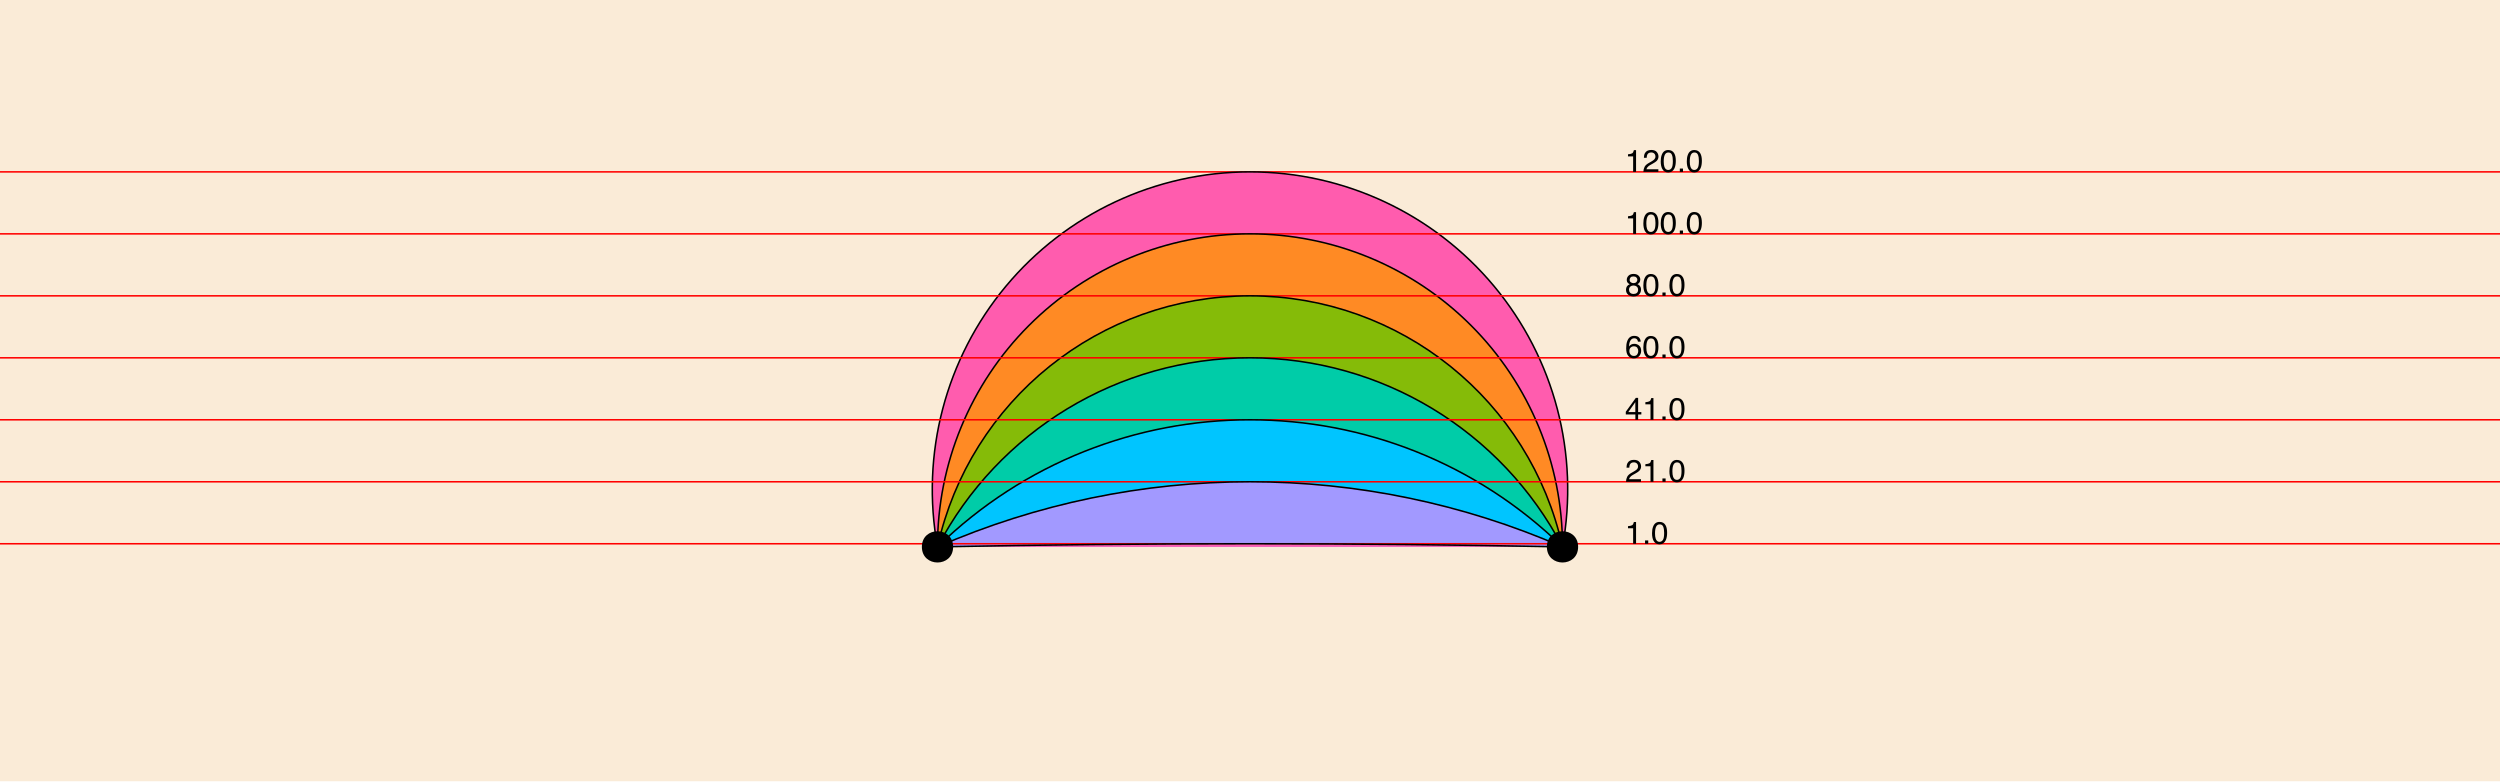
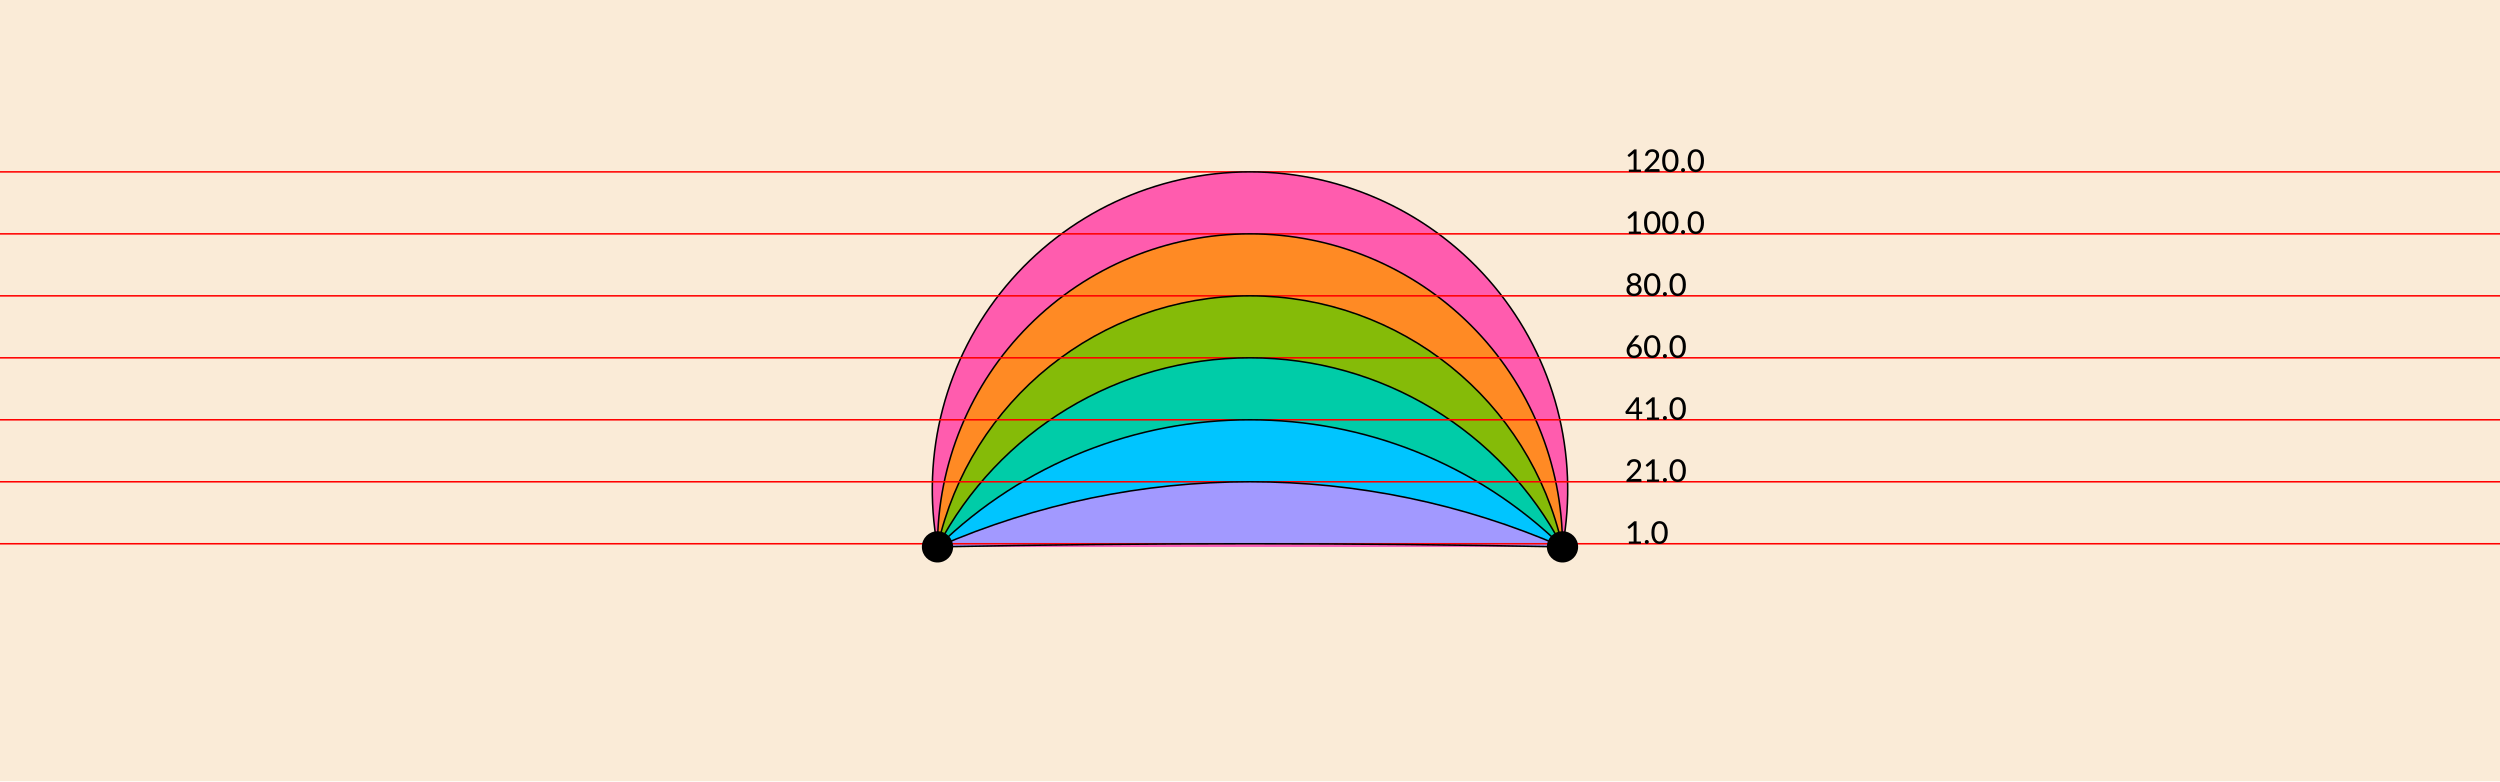
<svg xmlns="http://www.w3.org/2000/svg" xmlns:xlink="http://www.w3.org/1999/xlink" width="800pt" height="250pt" viewBox="0 0 800 250" version="1.1">
  <defs>
    <g>
      <symbol overflow="visible" id="glyph0-0">
-         <path style="stroke:none;" d="M 0.32 0 L 0.32 -7.172 L 6.016 -7.172 L 6.016 0 Z M 5.117 -0.898 L 5.117 -6.273 L 1.219 -6.273 L 1.219 -0.898 Z M 5.117 -0.898 " />
+         <path style="stroke:none;" d="M 1.234 -5.703 C 1.41 -5.859 1.609 -5.984 1.828 -6.078 C 2.055 -6.18 2.328 -6.234 2.641 -6.234 C 2.848 -6.234 3.039 -6.203 3.219 -6.141 C 3.395 -6.086 3.539 -6.004 3.656 -5.891 C 3.781 -5.785 3.879 -5.656 3.953 -5.5 C 4.023 -5.352 4.062 -5.188 4.062 -5 C 4.062 -4.812 4.035 -4.648 3.984 -4.516 C 3.93 -4.391 3.867 -4.273 3.797 -4.172 C 3.723 -4.078 3.641 -3.992 3.547 -3.922 C 3.461 -3.848 3.379 -3.781 3.297 -3.719 C 3.223 -3.656 3.156 -3.594 3.094 -3.531 C 3.031 -3.469 2.992 -3.398 2.984 -3.328 L 2.891 -2.812 L 2.25 -2.812 L 2.188 -3.391 C 2.164 -3.504 2.176 -3.602 2.219 -3.688 C 2.258 -3.781 2.316 -3.859 2.391 -3.922 C 2.473 -3.992 2.555 -4.062 2.641 -4.125 C 2.734 -4.195 2.816 -4.27 2.891 -4.344 C 2.973 -4.414 3.039 -4.5 3.094 -4.594 C 3.145 -4.695 3.172 -4.812 3.172 -4.938 C 3.172 -5.102 3.113 -5.234 3 -5.328 C 2.883 -5.422 2.738 -5.469 2.562 -5.469 C 2.426 -5.469 2.312 -5.453 2.219 -5.422 C 2.125 -5.391 2.047 -5.359 1.984 -5.328 C 1.922 -5.297 1.863 -5.266 1.812 -5.234 C 1.77 -5.203 1.727 -5.188 1.688 -5.188 C 1.602 -5.188 1.535 -5.227 1.484 -5.312 Z M 1.969 -1.484 C 1.969 -1.555 1.984 -1.629 2.016 -1.703 C 2.047 -1.773 2.082 -1.836 2.125 -1.891 C 2.176 -1.941 2.238 -1.984 2.312 -2.016 C 2.383 -2.047 2.461 -2.062 2.547 -2.062 C 2.617 -2.062 2.688 -2.047 2.75 -2.016 C 2.82 -1.984 2.883 -1.941 2.938 -1.891 C 2.988 -1.836 3.031 -1.773 3.062 -1.703 C 3.094 -1.629 3.109 -1.555 3.109 -1.484 C 3.109 -1.398 3.094 -1.32 3.062 -1.25 C 3.031 -1.188 2.988 -1.129 2.938 -1.078 C 2.883 -1.023 2.82 -0.984 2.75 -0.953 C 2.688 -0.922 2.617 -0.906 2.547 -0.906 C 2.461 -0.906 2.383 -0.922 2.312 -0.953 C 2.238 -0.984 2.176 -1.023 2.125 -1.078 C 2.082 -1.129 2.047 -1.188 2.016 -1.25 C 1.984 -1.32 1.969 -1.398 1.969 -1.484 Z M 0.219 -7.172 L 5.125 -7.172 L 5.125 0 L 0.219 0 Z M 0.484 -0.281 L 4.828 -0.281 L 4.828 -6.891 L 0.484 -6.891 Z M 0.484 -0.281 " />
      </symbol>
      <symbol overflow="visible" id="glyph0-1">
-         <path style="stroke:none;" d="M 0.957 -4.953 L 0.957 -5.625 C 1.594 -5.688 2.035 -5.789 2.285 -5.934 C 2.535 -6.078 2.723 -6.422 2.848 -6.961 L 3.539 -6.961 L 3.539 0 L 2.602 0 L 2.602 -4.953 Z M 0.957 -4.953 " />
+         <path style="stroke:none;" d="M 1.234 -0.719 L 2.766 -0.719 L 2.766 -5.484 C 2.766 -5.629 2.77 -5.781 2.781 -5.938 L 1.547 -4.891 C 1.492 -4.848 1.441 -4.82 1.391 -4.812 C 1.348 -4.812 1.305 -4.812 1.266 -4.812 C 1.234 -4.82 1.195 -4.836 1.156 -4.859 C 1.125 -4.879 1.102 -4.898 1.094 -4.922 L 0.797 -5.344 L 2.938 -7.188 L 3.703 -7.188 L 3.703 -0.719 L 5.109 -0.719 L 5.109 0 L 1.234 0 Z M 1.234 -0.719 " />
      </symbol>
      <symbol overflow="visible" id="glyph0-2">
-         <path style="stroke:none;" d="M 0.312 0 C 0.344 -0.602 0.469 -1.125 0.688 -1.57 C 0.902 -2.016 1.324 -2.422 1.953 -2.789 L 2.891 -3.328 C 3.312 -3.574 3.605 -3.781 3.773 -3.953 C 4.039 -4.227 4.176 -4.535 4.176 -4.883 C 4.176 -5.289 4.055 -5.613 3.809 -5.852 C 3.562 -6.09 3.238 -6.211 2.832 -6.211 C 2.23 -6.211 1.812 -5.984 1.582 -5.527 C 1.457 -5.281 1.391 -4.945 1.375 -4.512 L 0.484 -4.512 C 0.492 -5.121 0.605 -5.617 0.82 -6 C 1.203 -6.68 1.875 -7.016 2.836 -7.016 C 3.637 -7.016 4.223 -6.801 4.594 -6.367 C 4.961 -5.934 5.148 -5.453 5.148 -4.922 C 5.148 -4.363 4.949 -3.883 4.555 -3.484 C 4.328 -3.254 3.918 -2.977 3.328 -2.648 L 2.66 -2.273 C 2.344 -2.098 2.09 -1.934 1.91 -1.773 C 1.586 -1.488 1.379 -1.176 1.293 -0.828 L 5.113 -0.828 L 5.113 0 Z M 0.312 0 " />
+         <path style="stroke:none;" d="M 2.953 -7.25 C 3.266 -7.25 3.551 -7.203 3.812 -7.109 C 4.082 -7.023 4.312 -6.895 4.5 -6.719 C 4.695 -6.551 4.848 -6.344 4.953 -6.094 C 5.066 -5.844 5.125 -5.562 5.125 -5.25 C 5.125 -4.977 5.082 -4.727 5 -4.5 C 4.926 -4.281 4.82 -4.066 4.688 -3.859 C 4.551 -3.648 4.395 -3.445 4.219 -3.25 C 4.039 -3.051 3.852 -2.852 3.656 -2.656 L 1.812 -0.781 C 1.945 -0.812 2.082 -0.836 2.219 -0.859 C 2.363 -0.891 2.5 -0.906 2.625 -0.906 L 4.938 -0.906 C 5.031 -0.906 5.109 -0.875 5.172 -0.812 C 5.234 -0.75 5.266 -0.672 5.266 -0.578 L 5.266 0 L 0.453 0 L 0.453 -0.328 C 0.453 -0.391 0.469 -0.457 0.5 -0.531 C 0.531 -0.602 0.57 -0.664 0.625 -0.719 L 2.906 -3.016 C 3.094 -3.211 3.266 -3.395 3.422 -3.562 C 3.578 -3.738 3.707 -3.914 3.812 -4.094 C 3.926 -4.27 4.008 -4.445 4.062 -4.625 C 4.125 -4.812 4.156 -5.008 4.156 -5.219 C 4.156 -5.426 4.125 -5.602 4.062 -5.75 C 4 -5.906 3.91 -6.035 3.797 -6.141 C 3.68 -6.242 3.547 -6.316 3.391 -6.359 C 3.242 -6.41 3.082 -6.438 2.906 -6.438 C 2.727 -6.438 2.566 -6.41 2.422 -6.359 C 2.273 -6.316 2.145 -6.25 2.031 -6.156 C 1.914 -6.062 1.816 -5.953 1.734 -5.828 C 1.66 -5.703 1.602 -5.566 1.562 -5.422 C 1.52 -5.297 1.461 -5.211 1.391 -5.172 C 1.328 -5.129 1.227 -5.117 1.094 -5.141 L 0.594 -5.219 C 0.645 -5.551 0.738 -5.844 0.875 -6.094 C 1.008 -6.352 1.176 -6.566 1.375 -6.734 C 1.582 -6.91 1.82 -7.039 2.094 -7.125 C 2.363 -7.207 2.648 -7.25 2.953 -7.25 Z M 2.953 -7.25 " />
      </symbol>
      <symbol overflow="visible" id="glyph0-3">
-         <path style="stroke:none;" d="M 2.703 -6.992 C 3.609 -6.992 4.266 -6.621 4.668 -5.875 C 4.98 -5.297 5.137 -4.508 5.137 -3.508 C 5.137 -2.555 4.996 -1.77 4.711 -1.148 C 4.301 -0.258 3.633 0.191 2.699 0.191 C 1.859 0.191 1.234 -0.176 0.824 -0.902 C 0.484 -1.512 0.312 -2.328 0.312 -3.355 C 0.312 -4.148 0.414 -4.832 0.621 -5.398 C 1.004 -6.461 1.699 -6.992 2.703 -6.992 Z M 2.695 -0.609 C 3.152 -0.609 3.516 -0.812 3.785 -1.215 C 4.055 -1.617 4.188 -2.371 4.188 -3.473 C 4.188 -4.266 4.094 -4.918 3.898 -5.434 C 3.703 -5.945 3.32 -6.203 2.758 -6.203 C 2.242 -6.203 1.863 -5.957 1.625 -5.473 C 1.383 -4.984 1.266 -4.266 1.266 -3.32 C 1.266 -2.609 1.34 -2.035 1.492 -1.602 C 1.727 -0.941 2.129 -0.609 2.695 -0.609 Z M 2.695 -0.609 " />
+         <path style="stroke:none;" d="M 5.516 -3.594 C 5.516 -2.969 5.445 -2.422 5.312 -1.953 C 5.176 -1.492 4.988 -1.113 4.75 -0.812 C 4.52 -0.508 4.242 -0.285 3.922 -0.141 C 3.598 0.004 3.254 0.078 2.891 0.078 C 2.523 0.078 2.18 0.004 1.859 -0.141 C 1.547 -0.285 1.27 -0.508 1.031 -0.812 C 0.801 -1.113 0.617 -1.492 0.484 -1.953 C 0.359 -2.422 0.297 -2.969 0.297 -3.594 C 0.297 -4.219 0.359 -4.758 0.484 -5.219 C 0.617 -5.676 0.801 -6.055 1.031 -6.359 C 1.27 -6.66 1.547 -6.883 1.859 -7.031 C 2.18 -7.176 2.523 -7.25 2.891 -7.25 C 3.254 -7.25 3.598 -7.176 3.922 -7.031 C 4.242 -6.883 4.52 -6.66 4.75 -6.359 C 4.988 -6.055 5.176 -5.676 5.312 -5.219 C 5.445 -4.758 5.516 -4.219 5.516 -3.594 Z M 4.531 -3.594 C 4.531 -4.133 4.484 -4.586 4.391 -4.953 C 4.297 -5.316 4.176 -5.609 4.031 -5.828 C 3.883 -6.055 3.711 -6.219 3.516 -6.312 C 3.316 -6.406 3.109 -6.453 2.891 -6.453 C 2.68 -6.453 2.477 -6.406 2.281 -6.312 C 2.082 -6.219 1.906 -6.055 1.75 -5.828 C 1.602 -5.609 1.484 -5.316 1.391 -4.953 C 1.305 -4.586 1.266 -4.133 1.266 -3.594 C 1.266 -3.051 1.305 -2.594 1.391 -2.219 C 1.484 -1.852 1.602 -1.562 1.75 -1.344 C 1.906 -1.125 2.082 -0.961 2.281 -0.859 C 2.477 -0.766 2.68 -0.719 2.891 -0.719 C 3.109 -0.719 3.316 -0.766 3.516 -0.859 C 3.711 -0.961 3.883 -1.125 4.031 -1.344 C 4.176 -1.562 4.297 -1.852 4.391 -2.219 C 4.484 -2.594 4.531 -3.051 4.531 -3.594 Z M 4.531 -3.594 " />
      </symbol>
      <symbol overflow="visible" id="glyph0-4">
-         <path style="stroke:none;" d="M 0.855 -1.062 L 1.875 -1.062 L 1.875 0 L 0.855 0 Z M 0.855 -1.062 " />
+         <path style="stroke:none;" d="M 0.531 -0.578 C 0.531 -0.66 0.547 -0.738 0.578 -0.812 C 0.617 -0.895 0.664 -0.969 0.719 -1.031 C 0.781 -1.094 0.848 -1.141 0.922 -1.172 C 1.004 -1.203 1.094 -1.219 1.188 -1.219 C 1.27 -1.219 1.348 -1.203 1.422 -1.172 C 1.504 -1.141 1.57 -1.094 1.625 -1.031 C 1.688 -0.969 1.734 -0.895 1.766 -0.812 C 1.805 -0.738 1.828 -0.66 1.828 -0.578 C 1.828 -0.484 1.805 -0.395 1.766 -0.312 C 1.734 -0.238 1.688 -0.172 1.625 -0.109 C 1.57 -0.055 1.504 -0.016 1.422 0.016 C 1.348 0.055 1.27 0.078 1.188 0.078 C 1.094 0.078 1.004 0.055 0.922 0.016 C 0.848 -0.016 0.781 -0.055 0.719 -0.109 C 0.664 -0.172 0.617 -0.238 0.578 -0.312 C 0.547 -0.395 0.531 -0.484 0.531 -0.578 Z M 0.531 -0.578 " />
      </symbol>
      <symbol overflow="visible" id="glyph0-5">
-         <path style="stroke:none;" d="M 2.719 -4.062 C 3.105 -4.062 3.41 -4.172 3.629 -4.387 C 3.848 -4.602 3.953 -4.863 3.953 -5.16 C 3.953 -5.422 3.852 -5.66 3.641 -5.879 C 3.434 -6.098 3.117 -6.207 2.691 -6.207 C 2.266 -6.207 1.961 -6.098 1.773 -5.879 C 1.586 -5.66 1.488 -5.406 1.488 -5.113 C 1.488 -4.785 1.609 -4.527 1.855 -4.34 C 2.102 -4.156 2.387 -4.062 2.719 -4.062 Z M 2.773 -0.602 C 3.18 -0.602 3.52 -0.711 3.785 -0.93 C 4.055 -1.148 4.188 -1.477 4.188 -1.914 C 4.188 -2.367 4.051 -2.711 3.773 -2.945 C 3.496 -3.18 3.145 -3.297 2.711 -3.297 C 2.289 -3.297 1.949 -3.176 1.684 -2.938 C 1.418 -2.699 1.285 -2.367 1.285 -1.945 C 1.285 -1.578 1.406 -1.266 1.648 -1 C 1.891 -0.734 2.266 -0.602 2.773 -0.602 Z M 1.523 -3.727 C 1.281 -3.828 1.09 -3.953 0.953 -4.094 C 0.695 -4.352 0.566 -4.691 0.566 -5.109 C 0.566 -5.629 0.754 -6.074 1.133 -6.449 C 1.512 -6.824 2.047 -7.012 2.738 -7.012 C 3.41 -7.012 3.938 -6.836 4.316 -6.48 C 4.695 -6.129 4.887 -5.715 4.887 -5.242 C 4.887 -4.809 4.777 -4.453 4.555 -4.184 C 4.43 -4.031 4.238 -3.883 3.98 -3.734 C 4.27 -3.602 4.496 -3.449 4.664 -3.277 C 4.973 -2.953 5.125 -2.527 5.125 -2.008 C 5.125 -1.391 4.922 -0.871 4.508 -0.441 C 4.094 -0.016 3.508 0.199 2.754 0.199 C 2.074 0.199 1.5 0.016 1.027 -0.355 C 0.559 -0.723 0.32 -1.258 0.32 -1.961 C 0.32 -2.375 0.422 -2.734 0.625 -3.035 C 0.828 -3.336 1.125 -3.566 1.523 -3.727 Z M 1.523 -3.727 " />
+         <path style="stroke:none;" d="M 2.906 0.078 C 2.539 0.078 2.207 0.031 1.906 -0.062 C 1.613 -0.156 1.359 -0.289 1.141 -0.469 C 0.93 -0.656 0.766 -0.875 0.641 -1.125 C 0.523 -1.375 0.469 -1.656 0.469 -1.969 C 0.469 -2.426 0.582 -2.801 0.812 -3.094 C 1.051 -3.395 1.395 -3.609 1.844 -3.734 C 1.469 -3.879 1.188 -4.086 1 -4.359 C 0.812 -4.641 0.719 -4.973 0.719 -5.359 C 0.719 -5.629 0.77 -5.879 0.875 -6.109 C 0.977 -6.336 1.125 -6.535 1.312 -6.703 C 1.508 -6.879 1.738 -7.016 2 -7.109 C 2.27 -7.203 2.57 -7.25 2.906 -7.25 C 3.227 -7.25 3.52 -7.203 3.781 -7.109 C 4.051 -7.016 4.281 -6.879 4.469 -6.703 C 4.664 -6.535 4.816 -6.336 4.922 -6.109 C 5.023 -5.879 5.078 -5.629 5.078 -5.359 C 5.078 -4.973 4.984 -4.641 4.797 -4.359 C 4.609 -4.086 4.328 -3.879 3.953 -3.734 C 4.398 -3.609 4.738 -3.395 4.969 -3.094 C 5.207 -2.801 5.328 -2.426 5.328 -1.969 C 5.328 -1.656 5.266 -1.375 5.141 -1.125 C 5.023 -0.875 4.859 -0.656 4.641 -0.469 C 4.43 -0.289 4.176 -0.156 3.875 -0.062 C 3.582 0.031 3.258 0.078 2.906 0.078 Z M 2.906 -0.672 C 3.133 -0.672 3.336 -0.703 3.516 -0.766 C 3.691 -0.836 3.844 -0.93 3.969 -1.047 C 4.094 -1.16 4.188 -1.297 4.25 -1.453 C 4.32 -1.617 4.359 -1.797 4.359 -1.984 C 4.359 -2.223 4.316 -2.426 4.234 -2.594 C 4.16 -2.77 4.055 -2.91 3.922 -3.016 C 3.785 -3.129 3.629 -3.207 3.453 -3.25 C 3.273 -3.301 3.094 -3.328 2.906 -3.328 C 2.707 -3.328 2.52 -3.301 2.344 -3.25 C 2.164 -3.207 2.008 -3.129 1.875 -3.016 C 1.75 -2.91 1.645 -2.77 1.562 -2.594 C 1.477 -2.426 1.438 -2.223 1.438 -1.984 C 1.438 -1.797 1.469 -1.617 1.531 -1.453 C 1.602 -1.297 1.703 -1.16 1.828 -1.047 C 1.953 -0.93 2.102 -0.836 2.281 -0.766 C 2.469 -0.703 2.676 -0.672 2.906 -0.672 Z M 2.906 -4.094 C 3.133 -4.094 3.328 -4.129 3.484 -4.203 C 3.641 -4.273 3.766 -4.367 3.859 -4.484 C 3.961 -4.598 4.035 -4.727 4.078 -4.875 C 4.129 -5.031 4.156 -5.188 4.156 -5.344 C 4.156 -5.5 4.129 -5.648 4.078 -5.797 C 4.023 -5.941 3.945 -6.066 3.844 -6.172 C 3.738 -6.285 3.609 -6.375 3.453 -6.438 C 3.297 -6.5 3.113 -6.531 2.906 -6.531 C 2.688 -6.531 2.5 -6.5 2.344 -6.438 C 2.188 -6.375 2.055 -6.285 1.953 -6.172 C 1.848 -6.066 1.77 -5.941 1.719 -5.797 C 1.664 -5.648 1.641 -5.5 1.641 -5.344 C 1.641 -5.188 1.66 -5.031 1.703 -4.875 C 1.754 -4.727 1.828 -4.598 1.922 -4.484 C 2.023 -4.367 2.156 -4.273 2.312 -4.203 C 2.477 -4.129 2.676 -4.094 2.906 -4.094 Z M 2.906 -4.094 " />
      </symbol>
      <symbol overflow="visible" id="glyph0-6">
-         <path style="stroke:none;" d="M 2.926 -7.023 C 3.707 -7.023 4.25 -6.82 4.559 -6.414 C 4.867 -6.008 5.02 -5.59 5.02 -5.16 L 4.148 -5.16 C 4.098 -5.438 4.016 -5.656 3.902 -5.812 C 3.691 -6.105 3.367 -6.25 2.938 -6.25 C 2.445 -6.25 2.059 -6.023 1.766 -5.57 C 1.477 -5.117 1.316 -4.465 1.285 -3.617 C 1.484 -3.914 1.738 -4.137 2.047 -4.281 C 2.328 -4.414 2.637 -4.477 2.984 -4.477 C 3.57 -4.477 4.082 -4.289 4.516 -3.914 C 4.953 -3.539 5.172 -2.984 5.172 -2.242 C 5.172 -1.605 4.965 -1.043 4.551 -0.555 C 4.137 -0.062 3.547 0.18 2.781 0.18 C 2.129 0.18 1.562 -0.066 1.09 -0.562 C 0.613 -1.059 0.375 -1.895 0.375 -3.07 C 0.375 -3.941 0.48 -4.68 0.695 -5.281 C 1.102 -6.441 1.844 -7.023 2.926 -7.023 Z M 2.859 -0.602 C 3.324 -0.602 3.668 -0.758 3.898 -1.066 C 4.129 -1.379 4.242 -1.746 4.242 -2.168 C 4.242 -2.527 4.141 -2.867 3.938 -3.191 C 3.73 -3.516 3.359 -3.676 2.816 -3.676 C 2.438 -3.676 2.109 -3.551 1.824 -3.301 C 1.539 -3.051 1.398 -2.672 1.398 -2.168 C 1.398 -1.727 1.527 -1.352 1.785 -1.051 C 2.043 -0.75 2.402 -0.602 2.859 -0.602 Z M 2.859 -0.602 " />
+         <path style="stroke:none;" d="M 2.406 -4.5 C 2.344 -4.426 2.285 -4.352 2.234 -4.281 C 2.18 -4.207 2.129 -4.133 2.078 -4.062 C 2.234 -4.176 2.41 -4.258 2.609 -4.312 C 2.816 -4.375 3.035 -4.406 3.266 -4.406 C 3.547 -4.406 3.812 -4.359 4.062 -4.266 C 4.32 -4.172 4.551 -4.031 4.75 -3.844 C 4.945 -3.664 5.102 -3.441 5.219 -3.172 C 5.332 -2.91 5.391 -2.609 5.391 -2.266 C 5.391 -1.941 5.328 -1.633 5.203 -1.344 C 5.086 -1.062 4.922 -0.812 4.703 -0.594 C 4.484 -0.383 4.219 -0.219 3.906 -0.094 C 3.602 0.02 3.27 0.078 2.906 0.078 C 2.539 0.078 2.211 0.02 1.922 -0.094 C 1.629 -0.207 1.379 -0.375 1.172 -0.594 C 0.961 -0.812 0.801 -1.07 0.688 -1.375 C 0.57 -1.676 0.516 -2.016 0.516 -2.391 C 0.516 -2.703 0.582 -3.035 0.719 -3.391 C 0.863 -3.742 1.086 -4.125 1.391 -4.531 L 3.188 -6.938 C 3.238 -7.008 3.305 -7.066 3.391 -7.109 C 3.484 -7.148 3.582 -7.172 3.688 -7.172 L 4.547 -7.172 Z M 1.438 -2.219 C 1.438 -2 1.469 -1.797 1.531 -1.609 C 1.594 -1.422 1.688 -1.258 1.812 -1.125 C 1.938 -1 2.086 -0.895 2.266 -0.812 C 2.453 -0.738 2.66 -0.703 2.891 -0.703 C 3.117 -0.703 3.328 -0.738 3.516 -0.812 C 3.711 -0.895 3.879 -1 4.016 -1.125 C 4.148 -1.258 4.254 -1.414 4.328 -1.594 C 4.398 -1.781 4.438 -1.984 4.438 -2.203 C 4.438 -2.43 4.398 -2.633 4.328 -2.812 C 4.254 -3 4.148 -3.156 4.016 -3.281 C 3.891 -3.414 3.734 -3.516 3.547 -3.578 C 3.367 -3.648 3.172 -3.688 2.953 -3.688 C 2.711 -3.688 2.5 -3.645 2.312 -3.562 C 2.125 -3.488 1.961 -3.383 1.828 -3.25 C 1.703 -3.113 1.602 -2.957 1.531 -2.781 C 1.469 -2.602 1.438 -2.414 1.438 -2.219 Z M 1.438 -2.219 " />
      </symbol>
      <symbol overflow="visible" id="glyph0-7">
-         <path style="stroke:none;" d="M 3.305 -2.477 L 3.305 -5.645 L 1.062 -2.477 Z M 3.32 0 L 3.32 -1.711 L 0.254 -1.711 L 0.254 -2.57 L 3.457 -7.012 L 4.199 -7.012 L 4.199 -2.477 L 5.23 -2.477 L 5.23 -1.711 L 4.199 -1.711 L 4.199 0 Z M 3.32 0 " />
+         <path style="stroke:none;" d="M 4.469 -2.609 L 5.516 -2.609 L 5.516 -2.062 C 5.516 -2 5.5 -1.945 5.469 -1.906 C 5.438 -1.875 5.383 -1.859 5.312 -1.859 L 4.469 -1.859 L 4.469 0 L 3.641 0 L 3.641 -1.859 L 0.469 -1.859 C 0.406 -1.859 0.348 -1.879 0.297 -1.922 C 0.242 -1.961 0.211 -2.016 0.203 -2.078 L 0.109 -2.562 L 3.578 -7.188 L 4.469 -7.188 Z M 3.641 -5.453 C 3.641 -5.547 3.641 -5.645 3.641 -5.75 C 3.648 -5.863 3.664 -5.973 3.688 -6.078 L 1.125 -2.609 L 3.641 -2.609 Z M 3.641 -5.453 " />
      </symbol>
    </g>
  </defs>
-   <g id="surface1464">
+   <g id="surface1520">
    <rect x="0" y="0" width="800" height="250" style="fill:rgb(98.039%,92.157%,84.314%);fill-opacity:1;stroke:none;" />
    <path style="fill:none;stroke-width:0.5;stroke-linecap:butt;stroke-linejoin:miter;stroke:rgb(100%,0%,0%);stroke-opacity:1;stroke-miterlimit:10;" d="M 800 55 L 0 55 " />
    <path style="fill-rule:nonzero;fill:rgb(100%,36.27%,68.337%);fill-opacity:1;stroke-width:0.5;stroke-linecap:butt;stroke-linejoin:miter;stroke:rgb(0%,0%,0%);stroke-opacity:1;stroke-miterlimit:10;" d="M 300 175 C 294.559 145.32 302.582 114.762 321.898 91.582 C 341.215 68.402 369.828 55 400 55 C 430.172 55 458.785 68.402 478.102 91.582 C 497.418 114.762 505.441 145.32 500 175 " />
    <g style="fill:rgb(0%,0%,0%);fill-opacity:1;">
      <use xlink:href="#glyph0-1" x="520" y="55" />
-       <use xlink:href="#glyph0-2" x="525.562" y="55" />
-       <use xlink:href="#glyph0-3" x="531.123" y="55" />
-       <use xlink:href="#glyph0-4" x="536.685" y="55" />
-       <use xlink:href="#glyph0-3" x="539.463" y="55" />
+       <use xlink:href="#glyph0-2" x="525.8" y="55" />
+       <use xlink:href="#glyph0-3" x="531.6" y="55" />
+       <use xlink:href="#glyph0-4" x="537.4" y="55" />
+       <use xlink:href="#glyph0-3" x="539.76" y="55" />
    </g>
    <path style="fill:none;stroke-width:0.5;stroke-linecap:butt;stroke-linejoin:miter;stroke:rgb(100%,0%,0%);stroke-opacity:1;stroke-miterlimit:10;" d="M 800 74.832 L 0 74.832 " />
    <path style="fill-rule:nonzero;fill:rgb(100%,54.297%,14.03%);fill-opacity:1;stroke-width:0.5;stroke-linecap:butt;stroke-linejoin:miter;stroke:rgb(0%,0%,0%);stroke-opacity:1;stroke-miterlimit:10;" d="M 300 175 C 299.957 148.449 310.473 122.973 329.23 104.18 C 347.988 85.391 373.449 74.832 400 74.832 C 426.551 74.832 452.012 85.391 470.77 104.18 C 489.527 122.973 500.043 148.449 500 175 " />
    <g style="fill:rgb(0%,0%,0%);fill-opacity:1;">
      <use xlink:href="#glyph0-1" x="520" y="74.833" />
-       <use xlink:href="#glyph0-3" x="525.562" y="74.833" />
-       <use xlink:href="#glyph0-3" x="531.123" y="74.833" />
-       <use xlink:href="#glyph0-4" x="536.685" y="74.833" />
-       <use xlink:href="#glyph0-3" x="539.463" y="74.833" />
+       <use xlink:href="#glyph0-3" x="525.8" y="74.833" />
+       <use xlink:href="#glyph0-3" x="531.6" y="74.833" />
+       <use xlink:href="#glyph0-4" x="537.4" y="74.833" />
+       <use xlink:href="#glyph0-3" x="539.76" y="74.833" />
    </g>
    <path style="fill:none;stroke-width:0.5;stroke-linecap:butt;stroke-linejoin:miter;stroke:rgb(100%,0%,0%);stroke-opacity:1;stroke-miterlimit:10;" d="M 800 94.668 L 0 94.668 " />
    <path style="fill-rule:nonzero;fill:rgb(52.18%,73.518%,3.26%);fill-opacity:1;stroke-width:0.5;stroke-linecap:butt;stroke-linejoin:miter;stroke:rgb(0%,0%,0%);stroke-opacity:1;stroke-miterlimit:10;" d="M 300 175 C 310.359 128.078 351.949 94.668 400 94.668 C 448.051 94.668 489.641 128.078 500 175 " />
    <g style="fill:rgb(0%,0%,0%);fill-opacity:1;">
      <use xlink:href="#glyph0-5" x="520" y="94.667" />
-       <use xlink:href="#glyph0-3" x="525.562" y="94.667" />
-       <use xlink:href="#glyph0-4" x="531.123" y="94.667" />
-       <use xlink:href="#glyph0-3" x="533.901" y="94.667" />
+       <use xlink:href="#glyph0-3" x="525.8" y="94.667" />
+       <use xlink:href="#glyph0-4" x="531.6" y="94.667" />
+       <use xlink:href="#glyph0-3" x="533.96" y="94.667" />
    </g>
    <path style="fill:none;stroke-width:0.5;stroke-linecap:butt;stroke-linejoin:miter;stroke:rgb(100%,0%,0%);stroke-opacity:1;stroke-miterlimit:10;" d="M 800 114.5 L 0 114.5 " />
    <path style="fill-rule:nonzero;fill:rgb(0%,79.869%,65.743%);fill-opacity:1;stroke-width:0.5;stroke-linecap:butt;stroke-linejoin:miter;stroke:rgb(0%,0%,0%);stroke-opacity:1;stroke-miterlimit:10;" d="M 300 175 C 319.488 137.805 358.008 114.5 400 114.5 C 441.992 114.5 480.512 137.805 500 175 " />
    <g style="fill:rgb(0%,0%,0%);fill-opacity:1;">
      <use xlink:href="#glyph0-6" x="520" y="114.5" />
-       <use xlink:href="#glyph0-3" x="525.562" y="114.5" />
-       <use xlink:href="#glyph0-4" x="531.123" y="114.5" />
-       <use xlink:href="#glyph0-3" x="533.901" y="114.5" />
+       <use xlink:href="#glyph0-3" x="525.8" y="114.5" />
+       <use xlink:href="#glyph0-4" x="531.6" y="114.5" />
+       <use xlink:href="#glyph0-3" x="533.96" y="114.5" />
    </g>
    <path style="fill:none;stroke-width:0.5;stroke-linecap:butt;stroke-linejoin:miter;stroke:rgb(100%,0%,0%);stroke-opacity:1;stroke-miterlimit:10;" d="M 800 134.332 L 0 134.332 " />
    <path style="fill-rule:nonzero;fill:rgb(0%,77.218%,100%);fill-opacity:1;stroke-width:0.5;stroke-linecap:butt;stroke-linejoin:miter;stroke:rgb(0%,0%,0%);stroke-opacity:1;stroke-miterlimit:10;" d="M 300 175 C 355.641 120.777 444.359 120.777 500 175 " />
    <g style="fill:rgb(0%,0%,0%);fill-opacity:1;">
      <use xlink:href="#glyph0-7" x="520" y="134.333" />
-       <use xlink:href="#glyph0-1" x="525.562" y="134.333" />
-       <use xlink:href="#glyph0-4" x="531.123" y="134.333" />
-       <use xlink:href="#glyph0-3" x="533.901" y="134.333" />
+       <use xlink:href="#glyph0-1" x="525.8" y="134.333" />
+       <use xlink:href="#glyph0-4" x="531.6" y="134.333" />
+       <use xlink:href="#glyph0-3" x="533.96" y="134.333" />
    </g>
    <path style="fill:none;stroke-width:0.5;stroke-linecap:butt;stroke-linejoin:miter;stroke:rgb(100%,0%,0%);stroke-opacity:1;stroke-miterlimit:10;" d="M 800 154.168 L 0 154.168 " />
    <path style="fill-rule:nonzero;fill:rgb(63.709%,59.817%,100%);fill-opacity:1;stroke-width:0.5;stroke-linecap:butt;stroke-linejoin:miter;stroke:rgb(0%,0%,0%);stroke-opacity:1;stroke-miterlimit:10;" d="M 300 175 C 363.773 147.223 436.227 147.223 500 175 " />
    <g style="fill:rgb(0%,0%,0%);fill-opacity:1;">
      <use xlink:href="#glyph0-2" x="520" y="154.167" />
-       <use xlink:href="#glyph0-1" x="525.562" y="154.167" />
-       <use xlink:href="#glyph0-4" x="531.123" y="154.167" />
-       <use xlink:href="#glyph0-3" x="533.901" y="154.167" />
+       <use xlink:href="#glyph0-1" x="525.8" y="154.167" />
+       <use xlink:href="#glyph0-4" x="531.6" y="154.167" />
+       <use xlink:href="#glyph0-3" x="533.96" y="154.167" />
    </g>
    <path style="fill:none;stroke-width:0.5;stroke-linecap:butt;stroke-linejoin:miter;stroke:rgb(100%,0%,0%);stroke-opacity:1;stroke-miterlimit:10;" d="M 800 174 L 0 174 " />
    <path style="fill-rule:nonzero;fill:rgb(100%,36.363%,69.297%);fill-opacity:1;stroke-width:0.5;stroke-linecap:butt;stroke-linejoin:miter;stroke:rgb(0%,0%,0%);stroke-opacity:1;stroke-miterlimit:10;" d="M 300 175 C 366.66 173.668 433.34 173.668 500 175 " />
    <g style="fill:rgb(0%,0%,0%);fill-opacity:1;">
      <use xlink:href="#glyph0-1" x="520" y="174" />
-       <use xlink:href="#glyph0-4" x="525.562" y="174" />
-       <use xlink:href="#glyph0-3" x="528.34" y="174" />
+       <use xlink:href="#glyph0-4" x="525.8" y="174" />
+       <use xlink:href="#glyph0-3" x="528.16" y="174" />
    </g>
-     <path style=" stroke:none;fill-rule:nonzero;fill:rgb(0%,0%,0%);fill-opacity:1;" d="M 305 175 C 305 181.668 295 181.668 295 175 C 295 168.332 305 168.332 305 175 " />
-     <path style=" stroke:none;fill-rule:nonzero;fill:rgb(0%,0%,0%);fill-opacity:1;" d="M 505 175 C 505 181.668 495 181.668 495 175 C 495 168.332 505 168.332 505 175 " />
+     <path style=" stroke:none;fill-rule:nonzero;fill:rgb(0%,0%,0%);fill-opacity:1;" d="M 305 175 C 305 177.762 302.762 180 300 180 C 297.238 180 295 177.762 295 175 C 295 172.238 297.238 170 300 170 C 302.762 170 305 172.238 305 175 Z M 305 175 " />
+     <path style=" stroke:none;fill-rule:nonzero;fill:rgb(0%,0%,0%);fill-opacity:1;" d="M 505 175 C 505 177.762 502.762 180 500 180 C 497.238 180 495 177.762 495 175 C 495 172.238 497.238 170 500 170 C 502.762 170 505 172.238 505 175 Z M 505 175 " />
  </g>
</svg>
